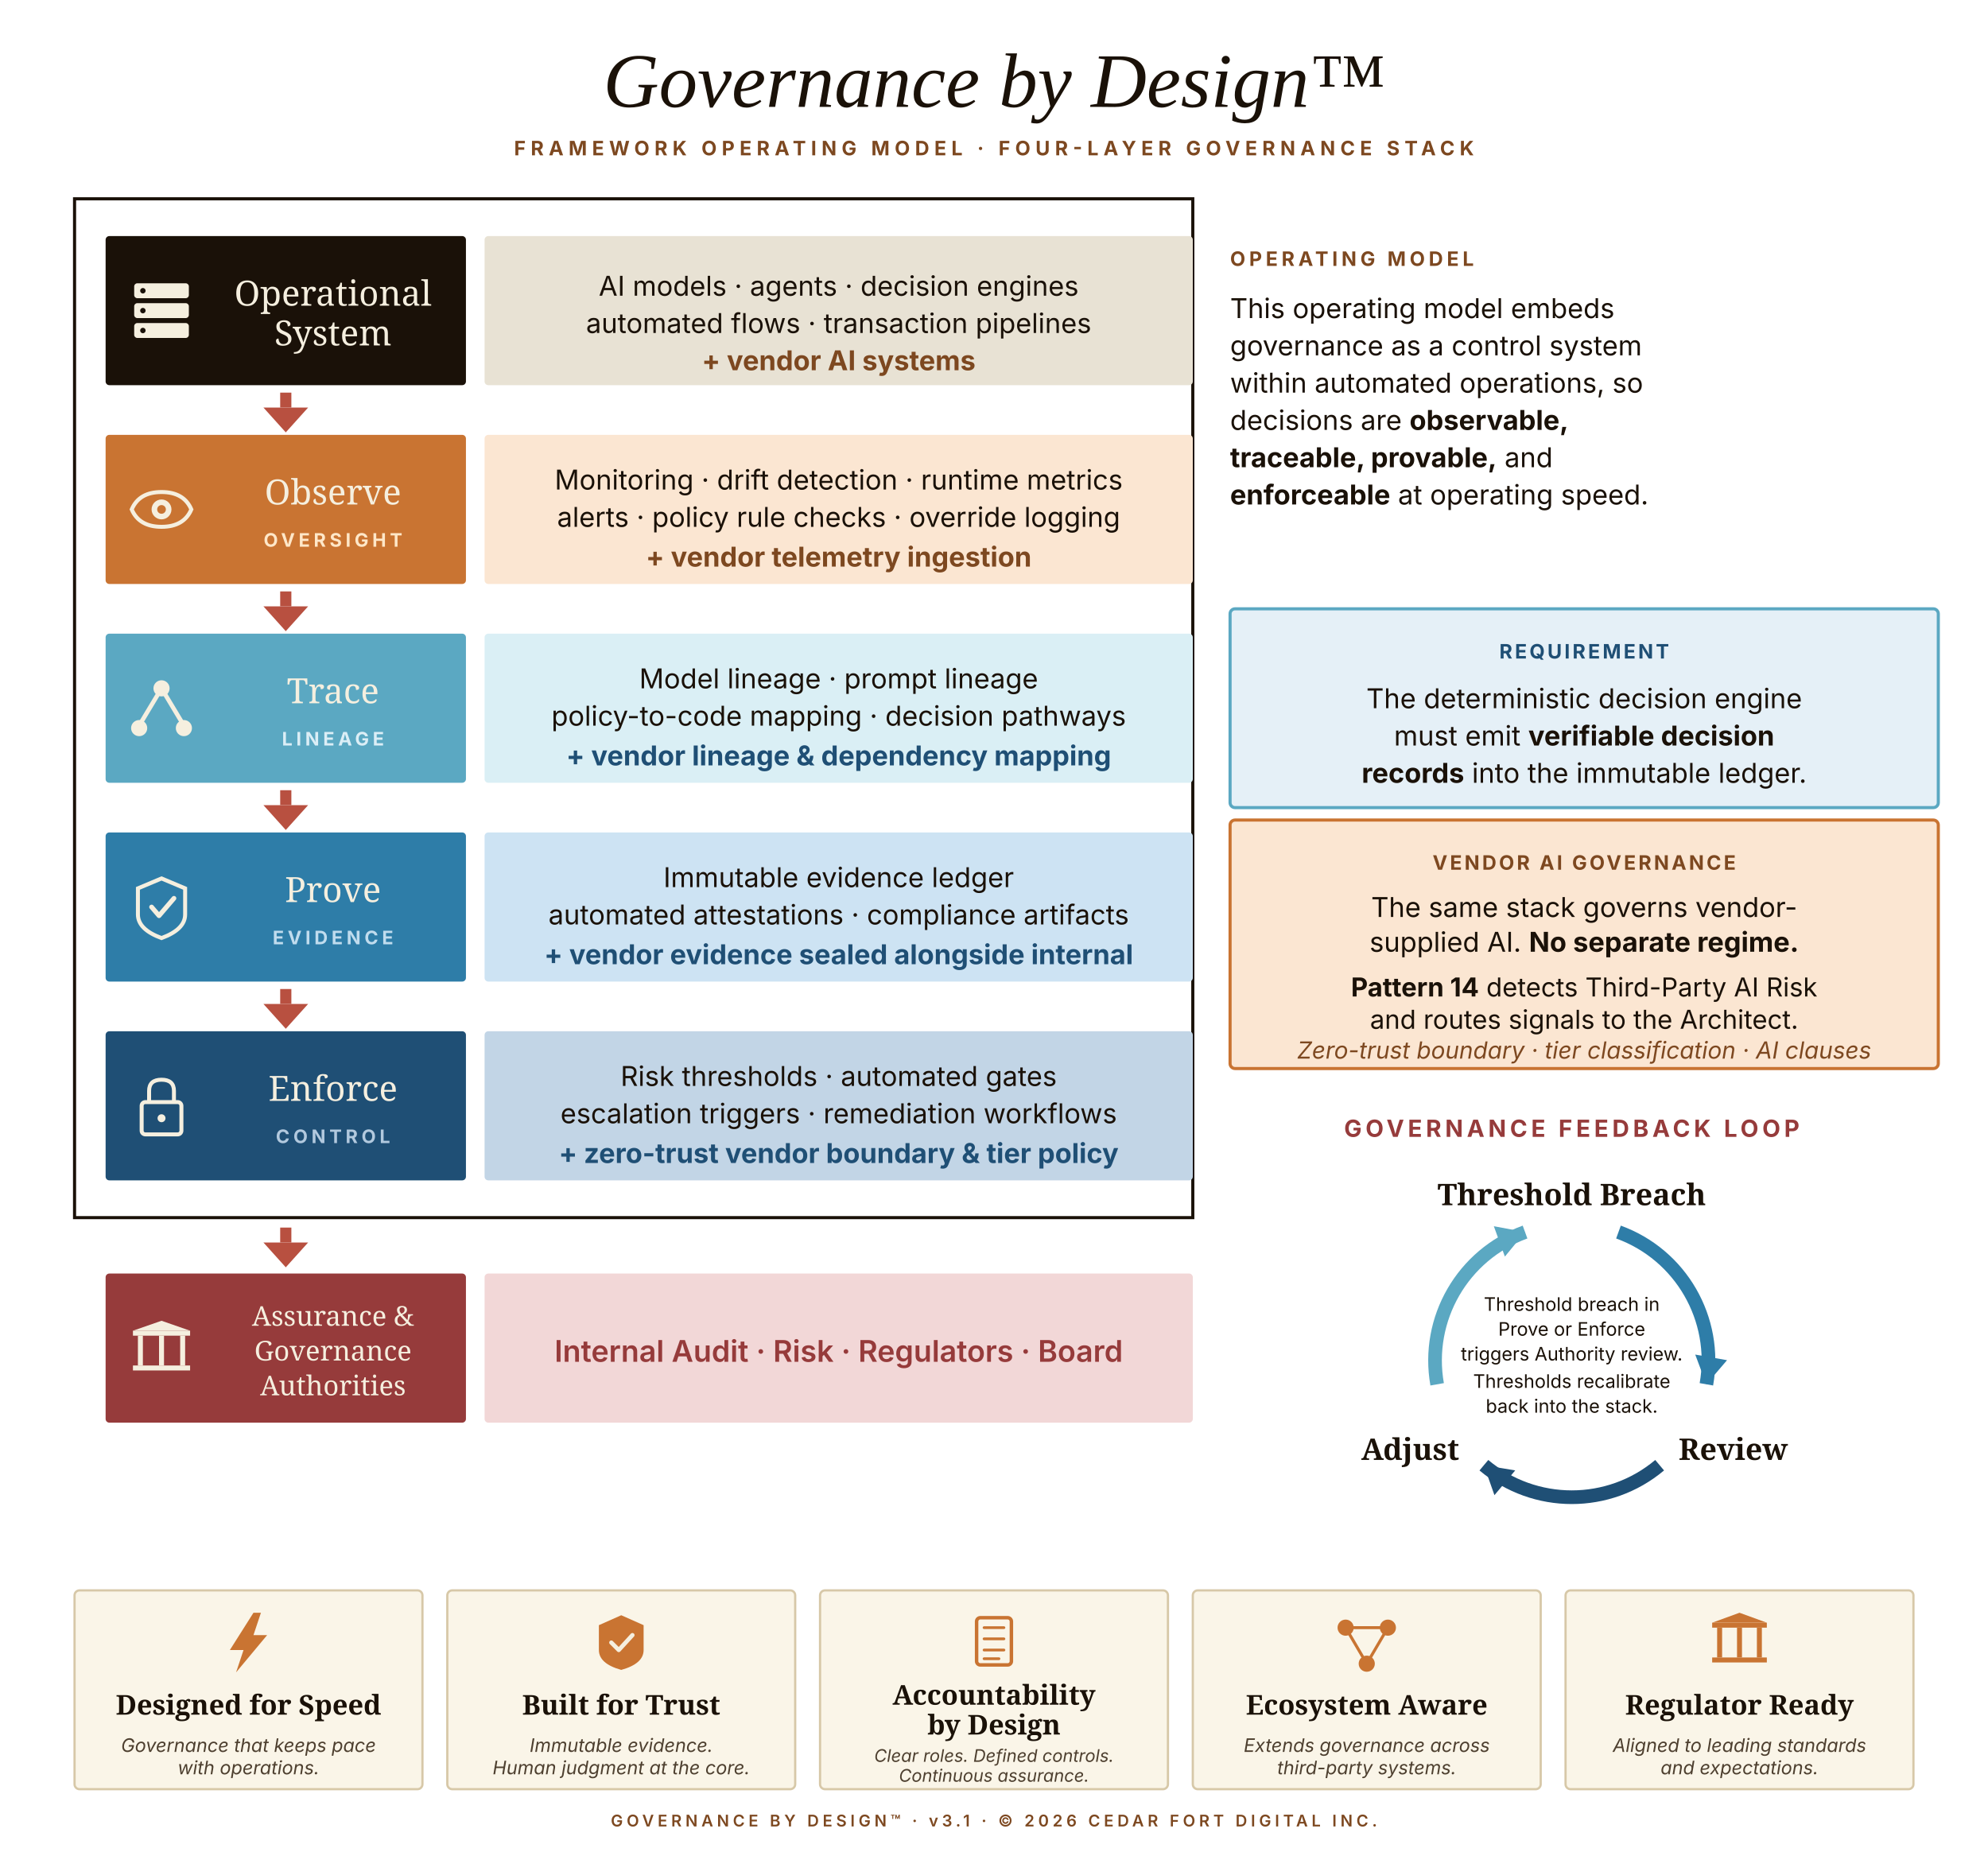
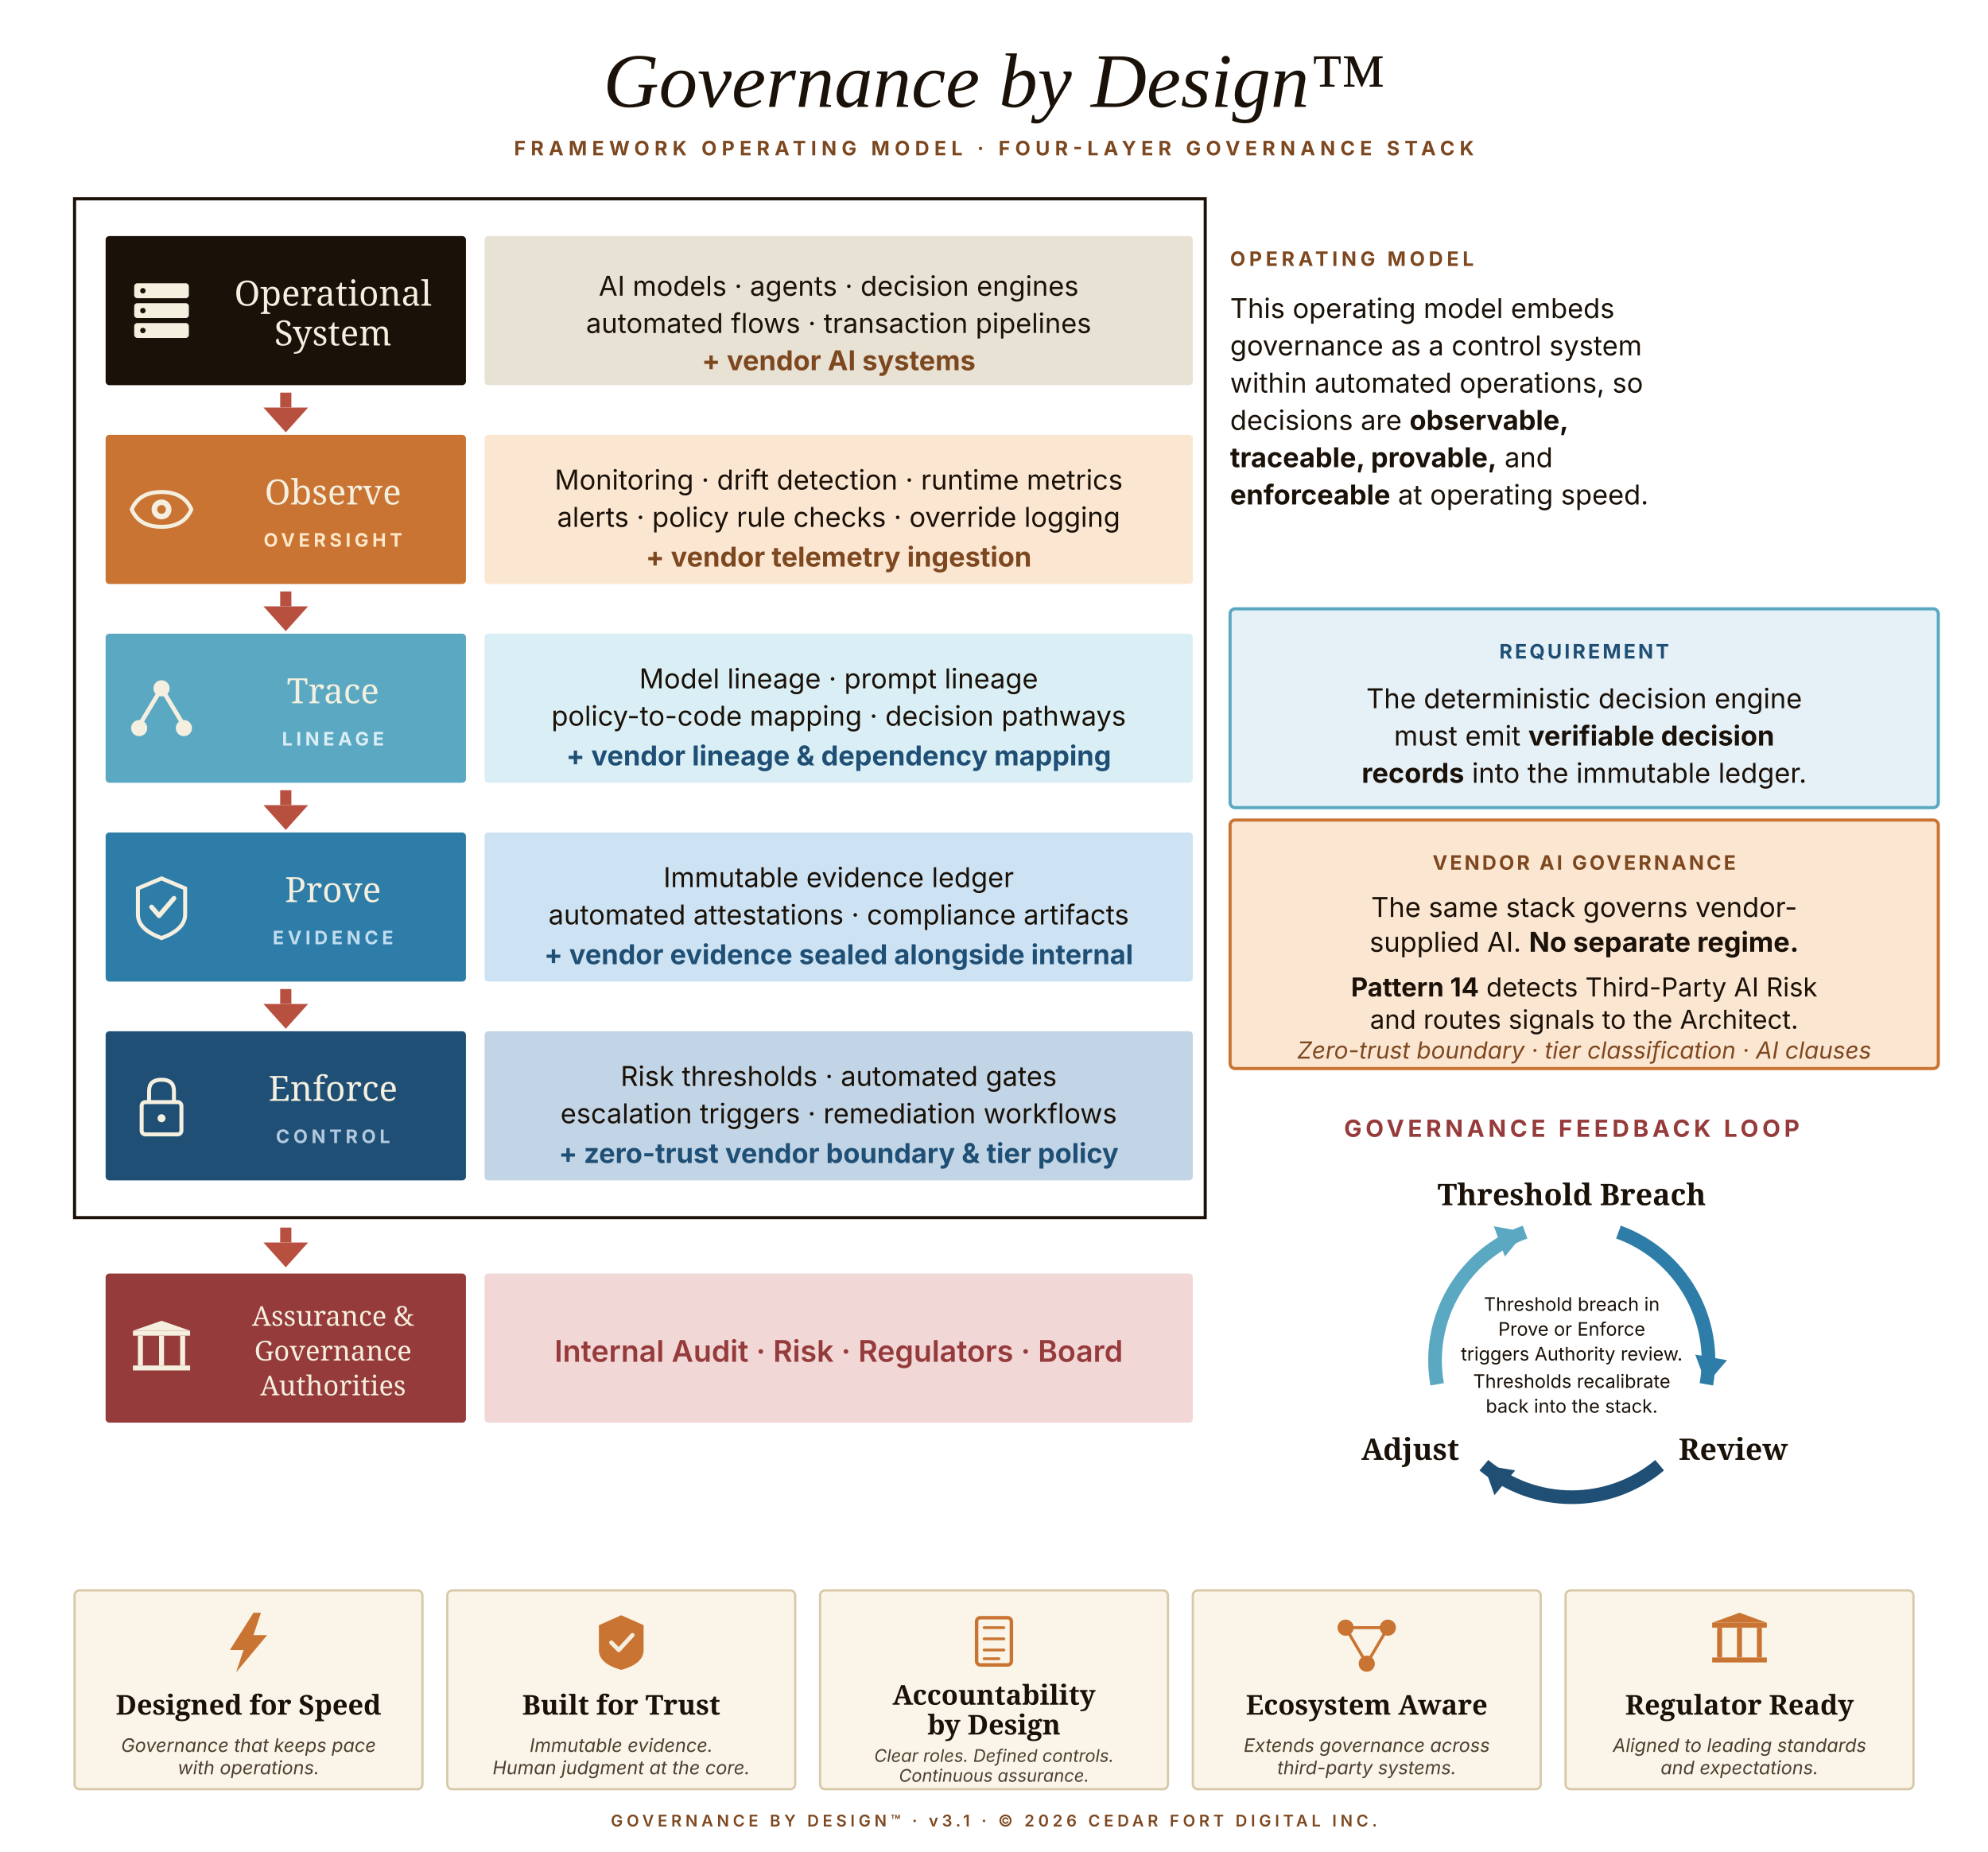
<svg xmlns="http://www.w3.org/2000/svg" viewBox="0 0 1600 1490" font-family="-apple-system, BlinkMacSystemFont, 'Segoe UI', 'Inter', Arial, sans-serif">
  <text x="800" y="86" text-anchor="middle" font-family="'Fraunces', Georgia, 'Times New Roman', serif" font-style="italic" font-size="62" font-weight="500" fill="#1A1108">Governance by Design™</text>
  <text x="800" y="125" text-anchor="middle" font-size="16" font-weight="700" letter-spacing="4" fill="#7D4820">FRAMEWORK OPERATING MODEL · FOUR-LAYER GOVERNANCE STACK</text>
-   <rect x="60" y="160" width="900" height="820" fill="none" stroke="#1A1108" stroke-width="2.5" />
+   <rect x="60" y="160" width="910" height="820" fill="none" stroke="#1A1108" stroke-width="2.5" />
  <g transform="translate(85 190)">
    <rect width="290" height="120" rx="3" fill="#1A1108" />
    <g transform="translate(45 60)" fill="#F5EFDF">
      <rect x="-22" y="-22" width="44" height="12" rx="2.5" />
      <rect x="-22" y="-6" width="44" height="12" rx="2.5" />
      <rect x="-22" y="10" width="44" height="12" rx="2.5" />
      <circle cx="-15" cy="-16" r="2.2" fill="#1A1108" />
      <circle cx="-15" cy="0" r="2.2" fill="#1A1108" />
      <circle cx="-15" cy="16" r="2.2" fill="#1A1108" />
    </g>
    <text x="183" y="56" text-anchor="middle" font-family="'Fraunces', Georgia, serif" font-size="28" font-weight="500" fill="#F5EFDF">Operational</text>
    <text x="183" y="88" text-anchor="middle" font-family="'Fraunces', Georgia, serif" font-size="28" font-weight="500" fill="#F5EFDF">System</text>
  </g>
  <g transform="translate(390 190)">
    <rect width="570" height="120" rx="3" fill="#E8E2D4" />
    <text x="285" y="48" text-anchor="middle" font-size="22" fill="#1A1108">AI models · agents · decision engines</text>
    <text x="285" y="78" text-anchor="middle" font-size="22" fill="#1A1108">automated flows · transaction pipelines</text>
    <text x="285" y="108" text-anchor="middle" font-size="22" font-weight="700" fill="#7D4820">+ vendor AI systems</text>
  </g>
  <line x1="230" y1="316" x2="230" y2="328" stroke="#B85040" stroke-width="9" stroke-linecap="butt" />
  <polygon points="212,328 248,328 230,348" fill="#B85040" />
  <g transform="translate(85 350)">
    <rect width="290" height="120" rx="3" fill="#C97432" />
    <g transform="translate(45 60)">
      <path d="M -24 0 Q -18 -14 0 -14 Q 18 -14 24 0 Q 18 14 0 14 Q -18 14 -24 0 Z" fill="none" stroke="#F5EFDF" stroke-width="3.2" />
      <circle cx="0" cy="0" r="8" fill="#F5EFDF" />
      <circle cx="0" cy="0" r="3.5" fill="#C97432" />
    </g>
    <text x="183" y="56" text-anchor="middle" font-family="'Fraunces', Georgia, serif" font-size="28" font-weight="500" fill="#F5EFDF">Observe</text>
    <text x="183" y="90" text-anchor="middle" font-size="15" font-weight="700" letter-spacing="3" fill="#FFE7C8">OVERSIGHT</text>
  </g>
  <g transform="translate(390 350)">
    <rect width="570" height="120" rx="3" fill="#FBE6D2" />
    <text x="285" y="44" text-anchor="middle" font-size="22" fill="#1A1108">Monitoring · drift detection · runtime metrics</text>
    <text x="285" y="74" text-anchor="middle" font-size="22" fill="#1A1108">alerts · policy rule checks · override logging</text>
    <text x="285" y="106" text-anchor="middle" font-size="22" font-weight="700" fill="#7D4820">+ vendor telemetry ingestion</text>
  </g>
  <line x1="230" y1="476" x2="230" y2="488" stroke="#B85040" stroke-width="9" stroke-linecap="butt" />
  <polygon points="212,488 248,488 230,508" fill="#B85040" />
  <g transform="translate(85 510)">
    <rect width="290" height="120" rx="3" fill="#5BA8C2" />
    <g transform="translate(45 60)">
      <line x1="0" y1="-16" x2="-18" y2="14" stroke="#F5EFDF" stroke-width="3.5" stroke-linecap="round" />
      <line x1="0" y1="-16" x2="18" y2="14" stroke="#F5EFDF" stroke-width="3.5" stroke-linecap="round" />
      <circle cx="0" cy="-16" r="6.5" fill="#F5EFDF" />
      <circle cx="-18" cy="16" r="6.5" fill="#F5EFDF" />
      <circle cx="18" cy="16" r="6.5" fill="#F5EFDF" />
    </g>
    <text x="183" y="56" text-anchor="middle" font-family="'Fraunces', Georgia, serif" font-size="28" font-weight="500" fill="#F5EFDF">Trace</text>
    <text x="183" y="90" text-anchor="middle" font-size="15" font-weight="700" letter-spacing="3" fill="#DBEEF6">LINEAGE</text>
  </g>
  <g transform="translate(390 510)">
    <rect width="570" height="120" rx="3" fill="#DAEFF5" />
    <text x="285" y="44" text-anchor="middle" font-size="22" fill="#1A1108">Model lineage · prompt lineage</text>
    <text x="285" y="74" text-anchor="middle" font-size="22" fill="#1A1108">policy-to-code mapping · decision pathways</text>
    <text x="285" y="106" text-anchor="middle" font-size="22" font-weight="700" fill="#1F4F75">+ vendor lineage &amp; dependency mapping</text>
  </g>
  <line x1="230" y1="636" x2="230" y2="648" stroke="#B85040" stroke-width="9" stroke-linecap="butt" />
  <polygon points="212,648 248,648 230,668" fill="#B85040" />
  <g transform="translate(85 670)">
    <rect width="290" height="120" rx="3" fill="#2E7DA8" />
    <g transform="translate(45 60)">
      <path d="M 0 -23 L 19 -15 L 19 6 Q 19 18 0 25 Q -19 18 -19 6 L -19 -15 Z" fill="none" stroke="#F5EFDF" stroke-width="3.2" />
      <path d="M -8 0 L -2 7 L 10 -7" fill="none" stroke="#F5EFDF" stroke-width="3.8" stroke-linecap="round" stroke-linejoin="round" />
    </g>
    <text x="183" y="56" text-anchor="middle" font-family="'Fraunces', Georgia, serif" font-size="28" font-weight="500" fill="#F5EFDF">Prove</text>
    <text x="183" y="90" text-anchor="middle" font-size="15" font-weight="700" letter-spacing="3" fill="#C0DCEE">EVIDENCE</text>
  </g>
  <g transform="translate(390 670)">
    <rect width="570" height="120" rx="3" fill="#CDE3F3" />
    <text x="285" y="44" text-anchor="middle" font-size="22" fill="#1A1108">Immutable evidence ledger</text>
    <text x="285" y="74" text-anchor="middle" font-size="22" fill="#1A1108">automated attestations · compliance artifacts</text>
    <text x="285" y="106" text-anchor="middle" font-size="22" font-weight="700" fill="#1F4F75">+ vendor evidence sealed alongside internal</text>
  </g>
  <line x1="230" y1="796" x2="230" y2="808" stroke="#B85040" stroke-width="9" stroke-linecap="butt" />
  <polygon points="212,808 248,808 230,828" fill="#B85040" />
  <g transform="translate(85 830)">
    <rect width="290" height="120" rx="3" fill="#1F4F75" />
    <g transform="translate(45 60)">
      <rect x="-16" y="-3" width="32" height="26" rx="3" fill="none" stroke="#F5EFDF" stroke-width="3.2" />
      <path d="M -10 -3 L -10 -12 Q -10 -21 0 -21 Q 10 -21 10 -12 L 10 -3" fill="none" stroke="#F5EFDF" stroke-width="3.2" />
      <circle cx="0" cy="10" r="3.2" fill="#F5EFDF" />
    </g>
    <text x="183" y="56" text-anchor="middle" font-family="'Fraunces', Georgia, serif" font-size="28" font-weight="500" fill="#F5EFDF">Enforce</text>
    <text x="183" y="90" text-anchor="middle" font-size="15" font-weight="700" letter-spacing="3" fill="#B2C9DE">CONTROL</text>
  </g>
  <g transform="translate(390 830)">
    <rect width="570" height="120" rx="3" fill="#C2D5E6" />
    <text x="285" y="44" text-anchor="middle" font-size="22" fill="#1A1108">Risk thresholds · automated gates</text>
    <text x="285" y="74" text-anchor="middle" font-size="22" fill="#1A1108">escalation triggers · remediation workflows</text>
    <text x="285" y="106" text-anchor="middle" font-size="22" font-weight="700" fill="#1F4F75">+ zero-trust vendor boundary &amp; tier policy</text>
  </g>
  <line x1="230" y1="988" x2="230" y2="1000" stroke="#B85040" stroke-width="9" stroke-linecap="butt" />
  <polygon points="212,1000 248,1000 230,1020" fill="#B85040" />
  <g transform="translate(85 1025)">
    <rect width="290" height="120" rx="3" fill="#963B3B" />
    <g transform="translate(45 60)" fill="#F5EFDF">
      <path d="M -23 -14 L 0 -22 L 23 -14 Z" />
      <rect x="-23" y="-14" width="46" height="4" />
      <rect x="-19" y="-10" width="4" height="24" />
      <rect x="-2" y="-10" width="4" height="24" />
      <rect x="15" y="-10" width="4" height="24" />
      <rect x="-23" y="14" width="46" height="4" />
    </g>
    <text x="183" y="42" text-anchor="middle" font-family="'Fraunces', Georgia, serif" font-size="22" font-weight="500" fill="#F5EFDF">Assurance &amp;</text>
    <text x="183" y="70" text-anchor="middle" font-family="'Fraunces', Georgia, serif" font-size="22" font-weight="500" fill="#F5EFDF">Governance</text>
    <text x="183" y="98" text-anchor="middle" font-family="'Fraunces', Georgia, serif" font-size="22" font-weight="500" fill="#F5EFDF">Authorities</text>
  </g>
  <g transform="translate(390 1025)">
    <rect width="570" height="120" rx="3" fill="#F2D7D7" />
    <text x="285" y="71" text-anchor="middle" font-size="24" font-weight="600" fill="#963B3B">Internal Audit · Risk · Regulators · Board</text>
  </g>
  <g transform="translate(990 190)">
    <text x="0" y="24" font-size="16" font-weight="700" letter-spacing="3" fill="#7D4820">OPERATING MODEL</text>
    <text x="0" y="66" font-size="22" fill="#1A1108">This operating model embeds</text>
    <text x="0" y="96" font-size="22" fill="#1A1108">governance as a control system</text>
    <text x="0" y="126" font-size="22" fill="#1A1108">within automated operations, so</text>
    <text x="0" y="156" font-size="22" fill="#1A1108">decisions are <tspan font-weight="700">observable,</tspan>
    </text>
    <text x="0" y="186" font-size="22" fill="#1A1108">
      <tspan font-weight="700">traceable, provable,</tspan> and</text>
    <text x="0" y="216" font-size="22" fill="#1A1108">
      <tspan font-weight="700">enforceable</tspan> at operating speed.</text>
  </g>
  <g transform="translate(990 490)">
    <rect width="570" height="160" rx="4" fill="#E5F0F7" stroke="#5BA8C2" stroke-width="2.5" />
    <text x="285" y="40" text-anchor="middle" font-size="16" font-weight="700" letter-spacing="2" fill="#1F4F75">REQUIREMENT</text>
    <text x="285" y="80" text-anchor="middle" font-size="22" fill="#1A1108">The deterministic decision engine</text>
    <text x="285" y="110" text-anchor="middle" font-size="22" fill="#1A1108">must emit <tspan font-weight="700">verifiable decision</tspan>
    </text>
    <text x="285" y="140" text-anchor="middle" font-size="22" fill="#1A1108">
      <tspan font-weight="700">records</tspan> into the immutable ledger.</text>
  </g>
  <g transform="translate(990 660)">
    <rect width="570" height="200" rx="4" fill="#FBE6D2" stroke="#C97432" stroke-width="2.5" />
    <text x="285" y="40" text-anchor="middle" font-size="16" font-weight="700" letter-spacing="2" fill="#7D4820">VENDOR AI GOVERNANCE</text>
    <text x="285" y="78" text-anchor="middle" font-size="22" fill="#1A1108">The same stack governs vendor-</text>
    <text x="285" y="106" text-anchor="middle" font-size="22" fill="#1A1108">supplied AI. <tspan font-weight="700">No separate regime.</tspan>
    </text>
    <text x="285" y="142" text-anchor="middle" font-size="21" fill="#1A1108">
      <tspan font-weight="700">Pattern 14</tspan> detects Third-Party AI Risk</text>
    <text x="285" y="168" text-anchor="middle" font-size="21" fill="#1A1108">and routes signals to the Architect.</text>
    <text x="285" y="192" text-anchor="middle" font-size="19" fill="#7D4820" font-style="italic">Zero-trust boundary · tier classification · AI clauses</text>
  </g>
  <text x="1265" y="915" text-anchor="middle" font-size="19" font-weight="700" letter-spacing="3" fill="#963B3B">GOVERNANCE FEEDBACK LOOP</text>
  <g transform="translate(1265 1095)">
    <text x="0" y="-125" text-anchor="middle" font-family="'Fraunces', Georgia, serif" font-size="24" font-weight="600" fill="#1A1108">Threshold Breach</text>
    <text x="130" y="80" text-anchor="middle" font-family="'Fraunces', Georgia, serif" font-size="24" font-weight="600" fill="#1A1108">Review</text>
    <text x="-130" y="80" text-anchor="middle" font-family="'Fraunces', Georgia, serif" font-size="24" font-weight="600" fill="#1A1108">Adjust</text>
    <path d="M 37.6 -103.4 A 110 110 0 0 1 108.35 19.14" fill="none" stroke="#2E7DA8" stroke-width="11" stroke-linecap="butt" />
    <g transform="translate(108.35 19.14) rotate(10)">
      <polygon points="0,0 -13,-22 13,-22" fill="#2E7DA8" />
    </g>
    <path d="M 70.73 84.26 A 110 110 0 0 1 -70.73 84.26" fill="none" stroke="#1F4F75" stroke-width="11" stroke-linecap="butt" />
    <g transform="translate(-70.73 84.26) rotate(130)">
      <polygon points="0,0 -13,-22 13,-22" fill="#1F4F75" />
    </g>
    <path d="M -108.35 19.14 A 110 110 0 0 1 -37.6 -103.4" fill="none" stroke="#5BA8C2" stroke-width="11" stroke-linecap="butt" />
    <g transform="translate(-37.6 -103.4) rotate(250)">
      <polygon points="0,0 -13,-22 13,-22" fill="#5BA8C2" />
    </g>
    <text x="0" y="-40" text-anchor="middle" font-size="15" fill="#1A1108">Threshold breach in</text>
    <text x="0" y="-20" text-anchor="middle" font-size="15" fill="#1A1108">Prove or Enforce</text>
    <text x="0" y="0" text-anchor="middle" font-size="15" fill="#1A1108">triggers Authority review.</text>
    <text x="0" y="22" text-anchor="middle" font-size="15" fill="#1A1108">Thresholds recalibrate</text>
    <text x="0" y="42" text-anchor="middle" font-size="15" fill="#1A1108">back into the stack.</text>
  </g>
  <g transform="translate(60 1280)">
    <rect width="280" height="160" rx="4" fill="#FAF5E8" stroke="#D7C8A8" stroke-width="1.8" />
    <g transform="translate(140 42)" fill="#C97432">
      <path d="M 4 -24 L -15 6 L -4 6 L -10 24 L 15 -6 L 4 -6 L 10 -24 Z" />
    </g>
    <text x="140" y="100" text-anchor="middle" font-family="'Fraunces', Georgia, serif" font-size="22" font-weight="600" fill="#1A1108">Designed for Speed</text>
    <text x="140" y="130" text-anchor="middle" font-size="15" font-style="italic" fill="#4D3F2F">Governance that keeps pace</text>
    <text x="140" y="148" text-anchor="middle" font-size="15" font-style="italic" fill="#4D3F2F">with operations.</text>
  </g>
  <g transform="translate(360 1280)">
    <rect width="280" height="160" rx="4" fill="#FAF5E8" stroke="#D7C8A8" stroke-width="1.8" />
    <g transform="translate(140 42)">
      <path d="M 0 -22 L 18 -14 L 18 6 Q 18 17 0 22 Q -18 17 -18 6 L -18 -14 Z" fill="#C97432" />
      <path d="M -8 0 L -2 6 L 9 -6" fill="none" stroke="#F5EFDF" stroke-width="3.4" stroke-linecap="round" stroke-linejoin="round" />
    </g>
    <text x="140" y="100" text-anchor="middle" font-family="'Fraunces', Georgia, serif" font-size="22" font-weight="600" fill="#1A1108">Built for Trust</text>
    <text x="140" y="130" text-anchor="middle" font-size="15" font-style="italic" fill="#4D3F2F">Immutable evidence.</text>
    <text x="140" y="148" text-anchor="middle" font-size="15" font-style="italic" fill="#4D3F2F">Human judgment at the core.</text>
  </g>
  <g transform="translate(660 1280)">
    <rect width="280" height="160" rx="4" fill="#FAF5E8" stroke="#D7C8A8" stroke-width="1.8" />
    <g transform="translate(140 42)">
      <rect x="-14" y="-20" width="28" height="38" rx="3" fill="none" stroke="#C97432" stroke-width="2.8" />
      <line x1="-8" y1="-12" x2="8" y2="-12" stroke="#C97432" stroke-width="2.2" stroke-linecap="round" />
      <line x1="-8" y1="-3" x2="8" y2="-3" stroke="#C97432" stroke-width="2.2" stroke-linecap="round" />
      <line x1="-8" y1="6" x2="8" y2="6" stroke="#C97432" stroke-width="2.2" stroke-linecap="round" />
      <line x1="-8" y1="13" x2="4" y2="13" stroke="#C97432" stroke-width="2.2" stroke-linecap="round" />
    </g>
    <text x="140" y="92" text-anchor="middle" font-family="'Fraunces', Georgia, serif" font-size="22" font-weight="600" fill="#1A1108">Accountability</text>
    <text x="140" y="116" text-anchor="middle" font-family="'Fraunces', Georgia, serif" font-size="22" font-weight="600" fill="#1A1108">by Design</text>
    <text x="140" y="138" text-anchor="middle" font-size="14" font-style="italic" fill="#4D3F2F">Clear roles. Defined controls.</text>
    <text x="140" y="154" text-anchor="middle" font-size="14" font-style="italic" fill="#4D3F2F">Continuous assurance.</text>
  </g>
  <g transform="translate(960 1280)">
    <rect width="280" height="160" rx="4" fill="#FAF5E8" stroke="#D7C8A8" stroke-width="1.8" />
    <g transform="translate(140 42)">
      <line x1="-17" y1="-12" x2="17" y2="-12" stroke="#C97432" stroke-width="2.4" />
      <line x1="-17" y1="-12" x2="0" y2="17" stroke="#C97432" stroke-width="2.4" />
      <line x1="17" y1="-12" x2="0" y2="17" stroke="#C97432" stroke-width="2.4" />
      <circle cx="-17" cy="-12" r="6.5" fill="#C97432" />
      <circle cx="17" cy="-12" r="6.5" fill="#C97432" />
      <circle cx="0" cy="17" r="6.5" fill="#C97432" />
    </g>
    <text x="140" y="100" text-anchor="middle" font-family="'Fraunces', Georgia, serif" font-size="22" font-weight="600" fill="#1A1108">Ecosystem Aware</text>
    <text x="140" y="130" text-anchor="middle" font-size="15" font-style="italic" fill="#4D3F2F">Extends governance across</text>
    <text x="140" y="148" text-anchor="middle" font-size="15" font-style="italic" fill="#4D3F2F">third-party systems.</text>
  </g>
  <g transform="translate(1260 1280)">
    <rect width="280" height="160" rx="4" fill="#FAF5E8" stroke="#D7C8A8" stroke-width="1.8" />
    <g transform="translate(140 42)" fill="#C97432">
      <path d="M -22 -16 L 0 -24 L 22 -16 Z" />
      <rect x="-22" y="-16" width="44" height="4" />
      <rect x="-18" y="-12" width="4" height="24" />
      <rect x="-2" y="-12" width="4" height="24" />
      <rect x="14" y="-12" width="4" height="24" />
      <rect x="-22" y="12" width="44" height="4" />
    </g>
    <text x="140" y="100" text-anchor="middle" font-family="'Fraunces', Georgia, serif" font-size="22" font-weight="600" fill="#1A1108">Regulator Ready</text>
    <text x="140" y="130" text-anchor="middle" font-size="15" font-style="italic" fill="#4D3F2F">Aligned to leading standards</text>
    <text x="140" y="148" text-anchor="middle" font-size="15" font-style="italic" fill="#4D3F2F">and expectations.</text>
  </g>
  <text x="800" y="1470" text-anchor="middle" font-size="13" font-weight="600" letter-spacing="3" fill="#7D4820">GOVERNANCE BY DESIGN™ · v3.1 · © 2026 CEDAR FORT DIGITAL INC.</text>
</svg>
